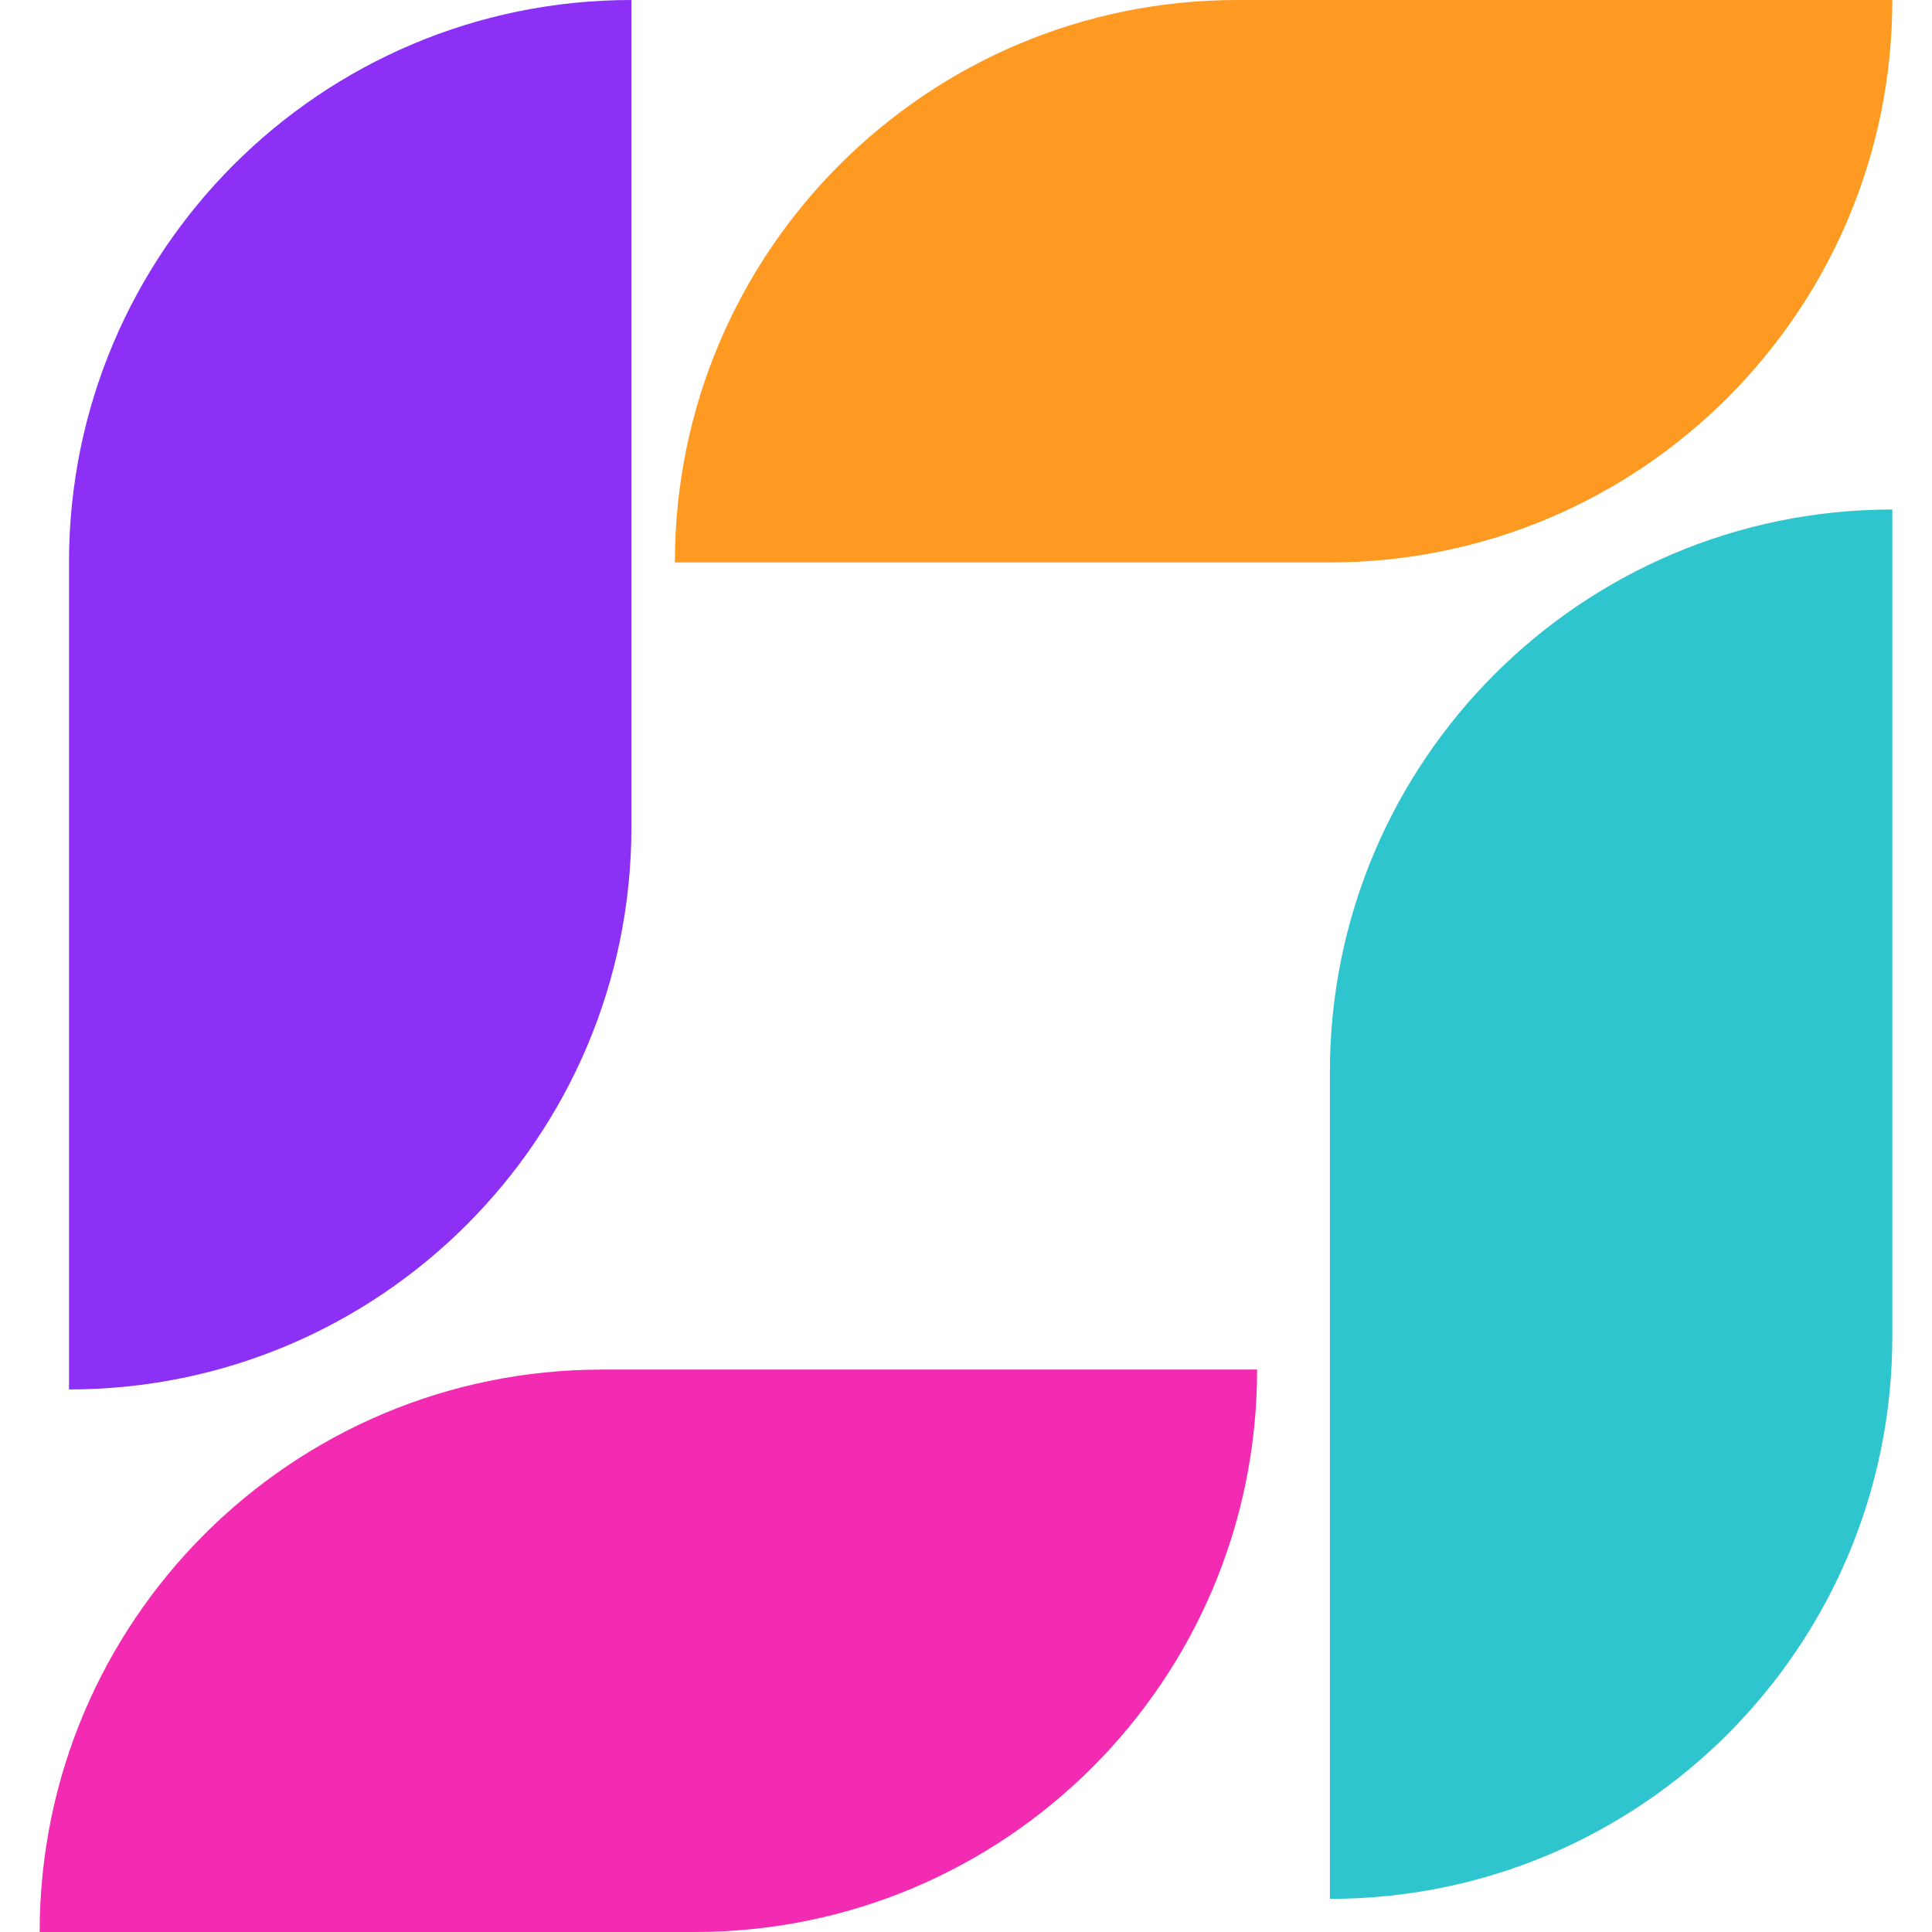
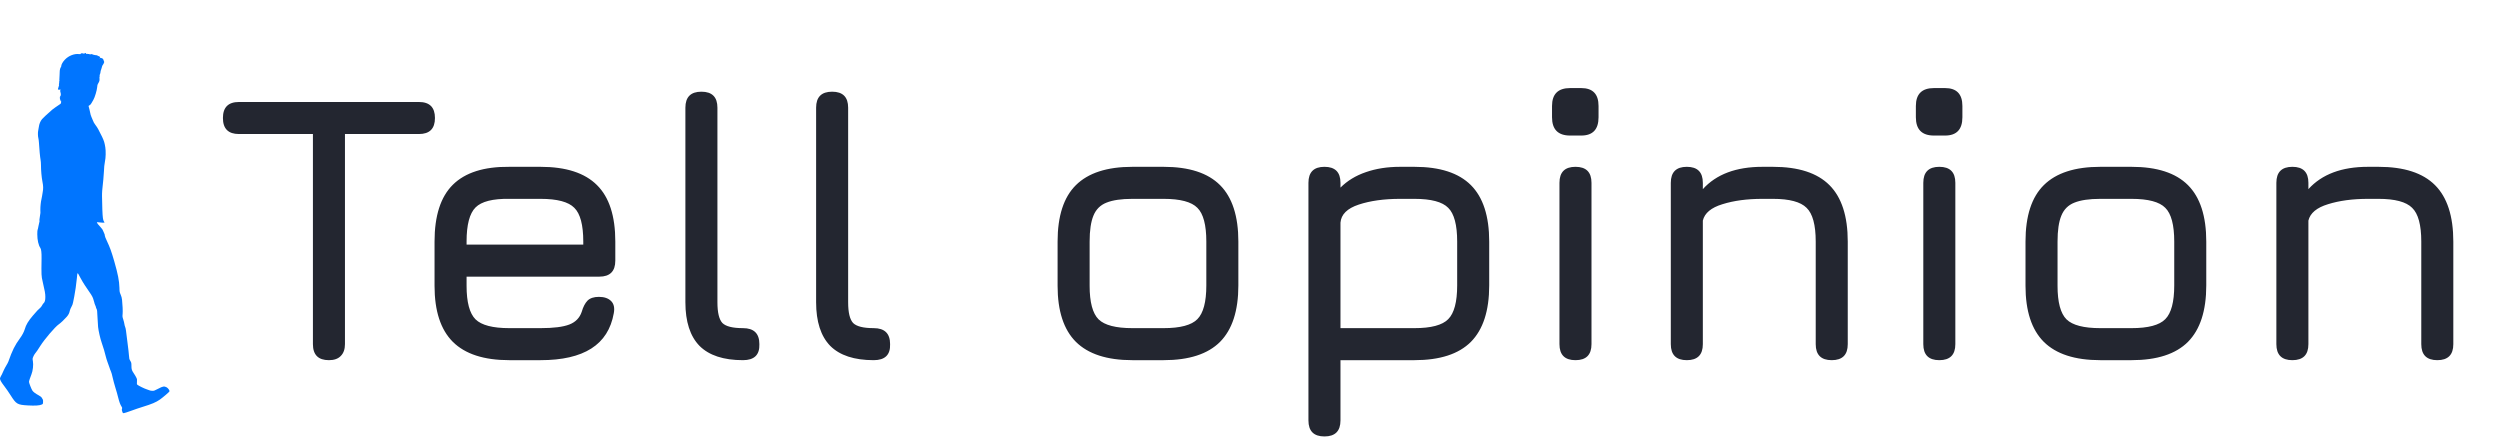
- <svg xmlns="http://www.w3.org/2000/svg" width="28" height="28" viewBox="0 0 28 28" fill="none">
-   <path d="M0.575 28H10.068C14.57 28 18.219 24.351 18.219 19.849H8.726C4.224 19.849 0.575 23.499 0.575 28Z" fill="#F22BB2" />
-   <path d="M1 8.151V20.137C5.502 20.137 9.151 16.488 9.151 11.986V0C4.649 0 1 3.649 1 8.151Z" fill="#8C30F5" />
-   <path d="M27.425 0H17.931C13.43 0 9.781 3.649 9.781 8.151H19.274C23.775 8.151 27.425 4.502 27.425 0Z" fill="#FE9A22" />
-   <path d="M27.425 19.37V7.384C22.923 7.384 19.274 11.033 19.274 15.534V27.52C23.775 27.52 27.425 23.871 27.425 19.37Z" fill="#2EC5CE" />
+ <svg xmlns="http://www.w3.org/2000/svg" width="236" height="42" viewBox="0 0 236 42" fill="none">
+   <path d="M31.052 34C30.548 34 30.17 33.874 29.918 33.622C29.666 33.37 29.54 32.992 29.54 32.488V12.652H22.556C22.052 12.652 21.674 12.526 21.422 12.274C21.17 12.022 21.044 11.644 21.044 11.14C21.044 10.636 21.17 10.258 21.422 10.006C21.674 9.754 22.052 9.628 22.556 9.628H39.548C40.052 9.628 40.43 9.754 40.682 10.006C40.934 10.258 41.06 10.636 41.06 11.14C41.06 11.644 40.934 12.022 40.682 12.274C40.43 12.526 40.052 12.652 39.548 12.652H32.564V32.488C32.564 32.968 32.432 33.34 32.168 33.604C31.916 33.868 31.544 34 31.052 34ZM44.045 26.116V26.98C44.045 28.528 44.327 29.584 44.891 30.148C45.455 30.7 46.517 30.976 48.077 30.976H51.029C52.253 30.976 53.159 30.862 53.747 30.634C54.335 30.406 54.725 30.004 54.917 29.428C55.049 28.972 55.229 28.624 55.457 28.384C55.697 28.144 56.057 28.024 56.537 28.024C57.041 28.024 57.425 28.156 57.689 28.42C57.953 28.684 58.037 29.068 57.941 29.572C57.677 31.06 56.969 32.17 55.817 32.902C54.665 33.634 53.069 34 51.029 34H48.077C45.689 34 43.913 33.424 42.749 32.272C41.597 31.12 41.021 29.356 41.021 26.98V22.804C41.021 20.368 41.597 18.58 42.749 17.44C43.913 16.288 45.689 15.724 48.077 15.748H51.029C53.429 15.748 55.205 16.324 56.357 17.476C57.509 18.616 58.085 20.392 58.085 22.804V24.604C58.085 25.612 57.581 26.116 56.573 26.116H44.045ZM48.077 18.772C46.517 18.748 45.455 19.018 44.891 19.582C44.327 20.146 44.045 21.22 44.045 22.804V23.092H55.061V22.804C55.061 21.232 54.779 20.17 54.215 19.618C53.663 19.054 52.601 18.772 51.029 18.772H48.077ZM70.137 34C68.301 34 66.933 33.55 66.033 32.65C65.145 31.738 64.701 30.364 64.701 28.528V10.168C64.701 9.16 65.205 8.656 66.213 8.656C67.221 8.656 67.725 9.16 67.725 10.168V28.528C67.725 29.5 67.881 30.154 68.193 30.49C68.517 30.814 69.165 30.976 70.137 30.976C71.169 30.976 71.685 31.48 71.685 32.488C71.721 33.496 71.205 34 70.137 34ZM82.477 34C80.641 34 79.273 33.55 78.373 32.65C77.485 31.738 77.041 30.364 77.041 28.528V10.168C77.041 9.16 77.545 8.656 78.553 8.656C79.561 8.656 80.065 9.16 80.065 10.168V28.528C80.065 29.5 80.221 30.154 80.533 30.49C80.857 30.814 81.505 30.976 82.477 30.976C83.509 30.976 84.025 31.48 84.025 32.488C84.061 33.496 83.545 34 82.477 34ZM106.893 34C104.505 34 102.729 33.424 101.565 32.272C100.413 31.12 99.837 29.356 99.837 26.98V22.804C99.837 20.392 100.413 18.616 101.565 17.476C102.729 16.324 104.505 15.748 106.893 15.748H109.845C112.245 15.748 114.021 16.324 115.173 17.476C116.325 18.628 116.901 20.404 116.901 22.804V26.944C116.901 29.332 116.325 31.108 115.173 32.272C114.021 33.424 112.245 34 109.845 34H106.893ZM102.861 26.98C102.861 28.528 103.143 29.584 103.707 30.148C104.271 30.7 105.333 30.976 106.893 30.976H109.845C111.417 30.976 112.479 30.694 113.031 30.13C113.595 29.566 113.877 28.504 113.877 26.944V22.804C113.877 21.232 113.595 20.17 113.031 19.618C112.479 19.054 111.417 18.772 109.845 18.772H106.893C105.849 18.772 105.033 18.892 104.445 19.132C103.869 19.36 103.461 19.768 103.221 20.356C102.981 20.932 102.861 21.748 102.861 22.804V26.98ZM125.029 41.2C124.021 41.2 123.517 40.696 123.517 39.688V17.26C123.517 16.252 124.021 15.748 125.029 15.748C126.037 15.748 126.541 16.252 126.541 17.26V17.71C127.189 17.062 127.987 16.576 128.935 16.252C129.895 15.916 130.969 15.748 132.157 15.748H133.525C135.925 15.748 137.701 16.324 138.853 17.476C140.005 18.628 140.581 20.404 140.581 22.804V26.944C140.581 29.332 140.005 31.108 138.853 32.272C137.701 33.424 135.925 34 133.525 34H126.541V39.688C126.541 40.696 126.037 41.2 125.029 41.2ZM126.541 30.976H133.525C135.097 30.976 136.159 30.694 136.711 30.13C137.275 29.566 137.557 28.504 137.557 26.944V22.804C137.557 21.232 137.275 20.17 136.711 19.618C136.159 19.054 135.097 18.772 133.525 18.772H132.157C130.657 18.772 129.361 18.952 128.269 19.312C127.177 19.672 126.601 20.242 126.541 21.022V30.976ZM148.221 12.796C147.081 12.796 146.511 12.22 146.511 11.068V10.006C146.511 8.878 147.081 8.314 148.221 8.314H149.265C150.357 8.314 150.903 8.878 150.903 10.006V11.068C150.903 12.22 150.357 12.796 149.265 12.796H148.221ZM148.725 34C147.717 34 147.213 33.496 147.213 32.488V17.26C147.213 16.252 147.717 15.748 148.725 15.748C149.733 15.748 150.237 16.252 150.237 17.26V32.488C150.237 33.496 149.733 34 148.725 34ZM159.236 34C158.228 34 157.724 33.496 157.724 32.488V17.26C157.724 16.252 158.228 15.748 159.236 15.748C160.244 15.748 160.748 16.252 160.748 17.26V17.854C162.02 16.45 163.892 15.748 166.364 15.748H167.372C169.772 15.748 171.548 16.324 172.7 17.476C173.852 18.628 174.428 20.404 174.428 22.804V32.488C174.428 33.496 173.924 34 172.916 34C171.908 34 171.404 33.496 171.404 32.488V22.804C171.404 21.232 171.116 20.17 170.54 19.618C169.976 19.054 168.92 18.772 167.372 18.772H166.364C164.924 18.772 163.67 18.94 162.602 19.276C161.534 19.6 160.916 20.116 160.748 20.824V32.488C160.748 33.496 160.244 34 159.236 34ZM182.568 12.796C181.428 12.796 180.858 12.22 180.858 11.068V10.006C180.858 8.878 181.428 8.314 182.568 8.314H183.612C184.704 8.314 185.25 8.878 185.25 10.006V11.068C185.25 12.22 184.704 12.796 183.612 12.796H182.568ZM183.072 34C182.064 34 181.56 33.496 181.56 32.488V17.26C181.56 16.252 182.064 15.748 183.072 15.748C184.08 15.748 184.584 16.252 184.584 17.26V32.488C184.584 33.496 184.08 34 183.072 34ZM198.264 34C195.876 34 194.1 33.424 192.936 32.272C191.784 31.12 191.208 29.356 191.208 26.98V22.804C191.208 20.392 191.784 18.616 192.936 17.476C194.1 16.324 195.876 15.748 198.264 15.748H201.216C203.616 15.748 205.392 16.324 206.544 17.476C207.696 18.628 208.272 20.404 208.272 22.804V26.944C208.272 29.332 207.696 31.108 206.544 32.272C205.392 33.424 203.616 34 201.216 34H198.264ZM194.232 26.98C194.232 28.528 194.514 29.584 195.078 30.148C195.642 30.7 196.704 30.976 198.264 30.976H201.216C202.788 30.976 203.85 30.694 204.402 30.13C204.966 29.566 205.248 28.504 205.248 26.944V22.804C205.248 21.232 204.966 20.17 204.402 19.618C203.85 19.054 202.788 18.772 201.216 18.772H198.264C197.22 18.772 196.404 18.892 195.816 19.132C195.24 19.36 194.832 19.768 194.592 20.356C194.352 20.932 194.232 21.748 194.232 22.804V26.98ZM216.401 34C215.393 34 214.889 33.496 214.889 32.488V17.26C214.889 16.252 215.393 15.748 216.401 15.748C217.409 15.748 217.913 16.252 217.913 17.26V17.854C219.185 16.45 221.057 15.748 223.529 15.748H224.537C226.937 15.748 228.713 16.324 229.865 17.476C231.017 18.628 231.593 20.404 231.593 22.804V32.488C231.593 33.496 231.089 34 230.081 34C229.073 34 228.569 33.496 228.569 32.488V22.804C228.569 21.232 228.281 20.17 227.705 19.618C227.141 19.054 226.085 18.772 224.537 18.772H223.529C222.089 18.772 220.835 18.94 219.767 19.276C218.699 19.6 218.081 20.116 217.913 20.824V32.488C217.913 33.496 217.409 34 216.401 34Z" fill="#232630" />
+   <path d="M8.129 5.061C8.155 5.106 8.173 5.115 8.202 5.088C8.225 5.067 8.245 5.067 8.257 5.085C8.265 5.1 8.3 5.106 8.329 5.097C8.358 5.088 8.41 5.097 8.445 5.115C8.486 5.139 8.523 5.142 8.561 5.121C8.61 5.091 8.718 5.112 8.854 5.178C8.877 5.187 8.955 5.2 9.025 5.206C9.173 5.212 9.271 5.257 9.242 5.302C9.231 5.323 9.245 5.323 9.283 5.302C9.332 5.275 9.352 5.281 9.402 5.347C9.436 5.392 9.463 5.438 9.463 5.453C9.463 5.465 9.486 5.474 9.512 5.474C9.599 5.471 9.723 5.537 9.741 5.591C9.752 5.621 9.776 5.688 9.799 5.742C9.822 5.793 9.839 5.844 9.839 5.856C9.839 5.902 9.723 6.137 9.68 6.173C9.657 6.194 9.636 6.239 9.636 6.275C9.636 6.308 9.602 6.42 9.564 6.519C9.523 6.619 9.492 6.727 9.492 6.761C9.489 6.878 9.416 7.11 9.39 7.086C9.376 7.074 9.381 7.086 9.402 7.113C9.431 7.155 9.434 7.176 9.407 7.21C9.387 7.237 9.381 7.309 9.393 7.414C9.407 7.547 9.399 7.607 9.349 7.728C9.315 7.806 9.265 7.897 9.239 7.927C9.207 7.963 9.184 8.068 9.173 8.231C9.147 8.538 8.947 9.207 8.81 9.433C8.758 9.521 8.674 9.662 8.628 9.747C8.573 9.843 8.506 9.916 8.451 9.94C8.402 9.961 8.361 9.994 8.361 10.012C8.361 10.03 8.396 10.16 8.436 10.301C8.474 10.443 8.52 10.639 8.535 10.735C8.549 10.835 8.578 10.925 8.599 10.937C8.619 10.952 8.625 10.964 8.61 10.964C8.596 10.964 8.599 10.982 8.616 11.004C8.634 11.025 8.694 11.166 8.749 11.32C8.822 11.516 8.894 11.651 9.005 11.79C9.178 12.007 9.355 12.323 9.631 12.902C9.825 13.318 9.865 13.441 9.941 13.905C9.999 14.246 9.984 14.921 9.912 15.213C9.863 15.43 9.81 15.925 9.81 16.202C9.81 16.325 9.784 16.657 9.755 16.94C9.639 17.995 9.631 18.106 9.631 18.531C9.631 18.769 9.642 19.324 9.66 19.764C9.692 20.565 9.721 20.785 9.822 20.924C9.848 20.957 9.868 20.996 9.868 21.011C9.868 21.035 9.477 21.017 9.251 20.981C9.178 20.969 9.144 20.975 9.144 20.999C9.144 21.041 9.344 21.294 9.538 21.496C9.639 21.602 9.706 21.701 9.749 21.828C9.784 21.927 9.834 22.039 9.857 22.078C9.88 22.117 9.897 22.183 9.892 22.229C9.889 22.28 9.958 22.467 10.091 22.747C10.379 23.353 10.521 23.747 10.793 24.691C11.132 25.872 11.257 26.514 11.274 27.162C11.283 27.538 11.286 27.562 11.387 27.803C11.463 27.978 11.503 28.126 11.521 28.301C11.573 28.777 11.599 29.364 11.576 29.63C11.552 29.883 11.555 29.916 11.636 30.157C11.683 30.299 11.729 30.491 11.741 30.582C11.752 30.672 11.784 30.796 11.813 30.856C11.842 30.913 11.877 31.076 11.894 31.218C11.909 31.356 11.976 31.878 12.039 32.372C12.106 32.869 12.167 33.412 12.176 33.577C12.193 33.858 12.202 33.897 12.3 34.062C12.402 34.237 12.405 34.252 12.408 34.545C12.41 34.882 12.439 34.964 12.665 35.298C12.735 35.398 12.825 35.554 12.868 35.645C12.941 35.795 12.947 35.828 12.929 36.039C12.915 36.235 12.918 36.274 12.964 36.317C13.057 36.404 13.654 36.696 13.863 36.757C13.973 36.787 14.095 36.832 14.132 36.853C14.17 36.874 14.283 36.892 14.381 36.892C14.544 36.895 14.587 36.88 14.947 36.69C15.381 36.461 15.495 36.443 15.723 36.558C15.866 36.633 16.028 36.862 15.996 36.949C15.976 37.01 15.358 37.534 15.092 37.721C14.723 37.977 14.335 38.143 13.448 38.414C13.176 38.495 12.694 38.661 12.376 38.779C12.057 38.896 11.749 38.995 11.694 38.999C11.599 39.005 11.593 38.999 11.538 38.842C11.492 38.709 11.489 38.664 11.515 38.589C11.544 38.507 11.541 38.483 11.477 38.387C11.352 38.2 11.263 37.953 11.155 37.525C11.1 37.293 10.981 36.874 10.892 36.594C10.805 36.31 10.689 35.886 10.636 35.645C10.587 35.404 10.512 35.138 10.471 35.057C10.431 34.973 10.361 34.792 10.318 34.65C10.274 34.508 10.193 34.282 10.138 34.147C10.086 34.008 10.01 33.758 9.97 33.589C9.897 33.267 9.776 32.866 9.596 32.339C9.463 31.959 9.297 31.227 9.26 30.868C9.242 30.718 9.216 30.296 9.202 29.928C9.178 29.34 9.167 29.25 9.115 29.16C9.083 29.105 9.057 29.036 9.057 29.006C9.057 28.976 9.025 28.888 8.987 28.81C8.949 28.732 8.912 28.614 8.9 28.548C8.889 28.482 8.842 28.319 8.793 28.186C8.709 27.954 8.628 27.825 8.013 26.936C7.909 26.788 7.712 26.453 7.573 26.194C7.286 25.658 7.318 25.649 7.257 26.258C7.207 26.785 7.089 27.614 7.013 27.975C6.976 28.156 6.923 28.412 6.9 28.539C6.871 28.701 6.825 28.828 6.741 28.97C6.677 29.081 6.61 29.238 6.593 29.322C6.544 29.566 6.465 29.717 6.291 29.916C6.051 30.187 5.726 30.495 5.544 30.618C5.199 30.856 4.205 32.022 3.804 32.655C3.555 33.05 3.431 33.234 3.315 33.366C3.257 33.436 3.175 33.574 3.138 33.677C3.065 33.858 3.065 33.867 3.106 34.096C3.167 34.43 3.103 35.018 2.967 35.343C2.845 35.642 2.738 35.97 2.738 36.051C2.738 36.145 2.958 36.717 3.051 36.862C3.141 37.001 3.338 37.148 3.674 37.332C3.836 37.422 3.909 37.483 3.944 37.552C3.97 37.606 4.01 37.67 4.033 37.697C4.062 37.733 4.071 37.805 4.065 37.938C4.057 38.125 4.054 38.131 3.952 38.185C3.761 38.281 3.303 38.312 2.633 38.272C1.639 38.215 1.532 38.152 1.004 37.317C0.839 37.052 0.57 36.666 0.41 36.458C0.071 36.018 -0.036 35.81 0.01 35.672C0.028 35.623 0.062 35.545 0.091 35.5C0.123 35.455 0.161 35.385 0.178 35.343C0.199 35.301 0.271 35.138 0.341 34.982C0.413 34.825 0.529 34.602 0.604 34.487C0.677 34.373 0.758 34.216 0.787 34.141C1.158 33.086 1.404 32.589 1.883 31.938C2.091 31.655 2.262 31.332 2.332 31.094C2.457 30.654 2.665 30.308 3.118 29.777C3.462 29.373 3.654 29.172 3.79 29.066C3.848 29.021 3.929 28.916 3.97 28.834C4.007 28.756 4.071 28.665 4.106 28.632C4.231 28.53 4.28 28.355 4.28 28.029C4.28 27.722 4.236 27.472 4.022 26.559C3.906 26.065 3.9 25.995 3.923 24.419C3.932 23.859 3.894 23.527 3.813 23.41C3.631 23.148 3.52 22.657 3.52 22.114C3.52 21.903 3.532 21.722 3.547 21.707C3.561 21.689 3.602 21.523 3.633 21.337C3.668 21.15 3.709 20.966 3.723 20.927C3.738 20.888 3.738 20.845 3.723 20.83C3.712 20.815 3.726 20.662 3.758 20.487C3.79 20.312 3.816 20.137 3.816 20.095C3.813 20.053 3.813 19.917 3.81 19.791C3.804 19.52 3.857 19.022 3.912 18.814C3.932 18.73 3.958 18.594 3.97 18.513C3.981 18.429 4.007 18.26 4.031 18.136C4.094 17.805 4.089 17.564 4.005 17.142C3.926 16.747 3.868 16.087 3.868 15.578C3.868 15.412 3.851 15.186 3.828 15.072C3.784 14.867 3.706 14.041 3.677 13.48C3.668 13.315 3.642 13.113 3.619 13.031C3.573 12.857 3.567 12.471 3.607 12.32C3.625 12.263 3.651 12.106 3.668 11.974C3.703 11.7 3.81 11.437 3.97 11.245C4.057 11.139 4.46 10.765 4.923 10.359C5.007 10.286 5.378 10.024 5.648 9.846C5.752 9.777 5.761 9.759 5.77 9.623C5.776 9.485 5.773 9.479 5.732 9.533C5.689 9.59 5.689 9.587 5.706 9.494C5.715 9.439 5.712 9.4 5.697 9.409C5.66 9.436 5.636 9.304 5.668 9.244C5.691 9.198 5.686 9.192 5.651 9.207C5.619 9.219 5.628 9.189 5.68 9.108C5.747 9.006 5.755 8.972 5.738 8.843C5.729 8.761 5.706 8.668 5.691 8.638C5.674 8.602 5.674 8.563 5.694 8.526C5.738 8.442 5.732 8.427 5.665 8.463C5.622 8.487 5.607 8.487 5.607 8.46C5.607 8.436 5.596 8.436 5.564 8.463C5.529 8.493 5.52 8.493 5.52 8.463C5.52 8.442 5.503 8.433 5.483 8.442C5.457 8.451 5.471 8.379 5.526 8.216C5.57 8.086 5.593 7.987 5.573 7.999C5.549 8.014 5.547 8.005 5.564 7.963C5.578 7.933 5.593 7.755 5.599 7.574C5.602 7.39 5.613 7.167 5.625 7.077C5.633 6.987 5.639 6.857 5.636 6.791C5.633 6.634 5.689 6.396 5.741 6.351C5.764 6.333 5.781 6.284 5.781 6.242C5.781 6.098 5.932 5.829 6.132 5.624C6.48 5.26 7.028 5.046 7.465 5.106C7.573 5.118 7.605 5.112 7.616 5.076C7.636 5.022 7.767 5.013 7.88 5.055C7.932 5.076 7.961 5.073 7.984 5.04C8.034 4.98 8.091 4.989 8.129 5.061ZM9.413 5.546C9.422 5.57 9.431 5.561 9.431 5.528C9.434 5.495 9.425 5.477 9.416 5.489C9.407 5.498 9.405 5.525 9.413 5.546ZM5.645 7.625C5.654 7.646 5.66 7.631 5.66 7.589C5.66 7.547 5.654 7.532 5.645 7.55C5.639 7.571 5.639 7.607 5.645 7.625Z" fill="#0075FF" />
</svg>
